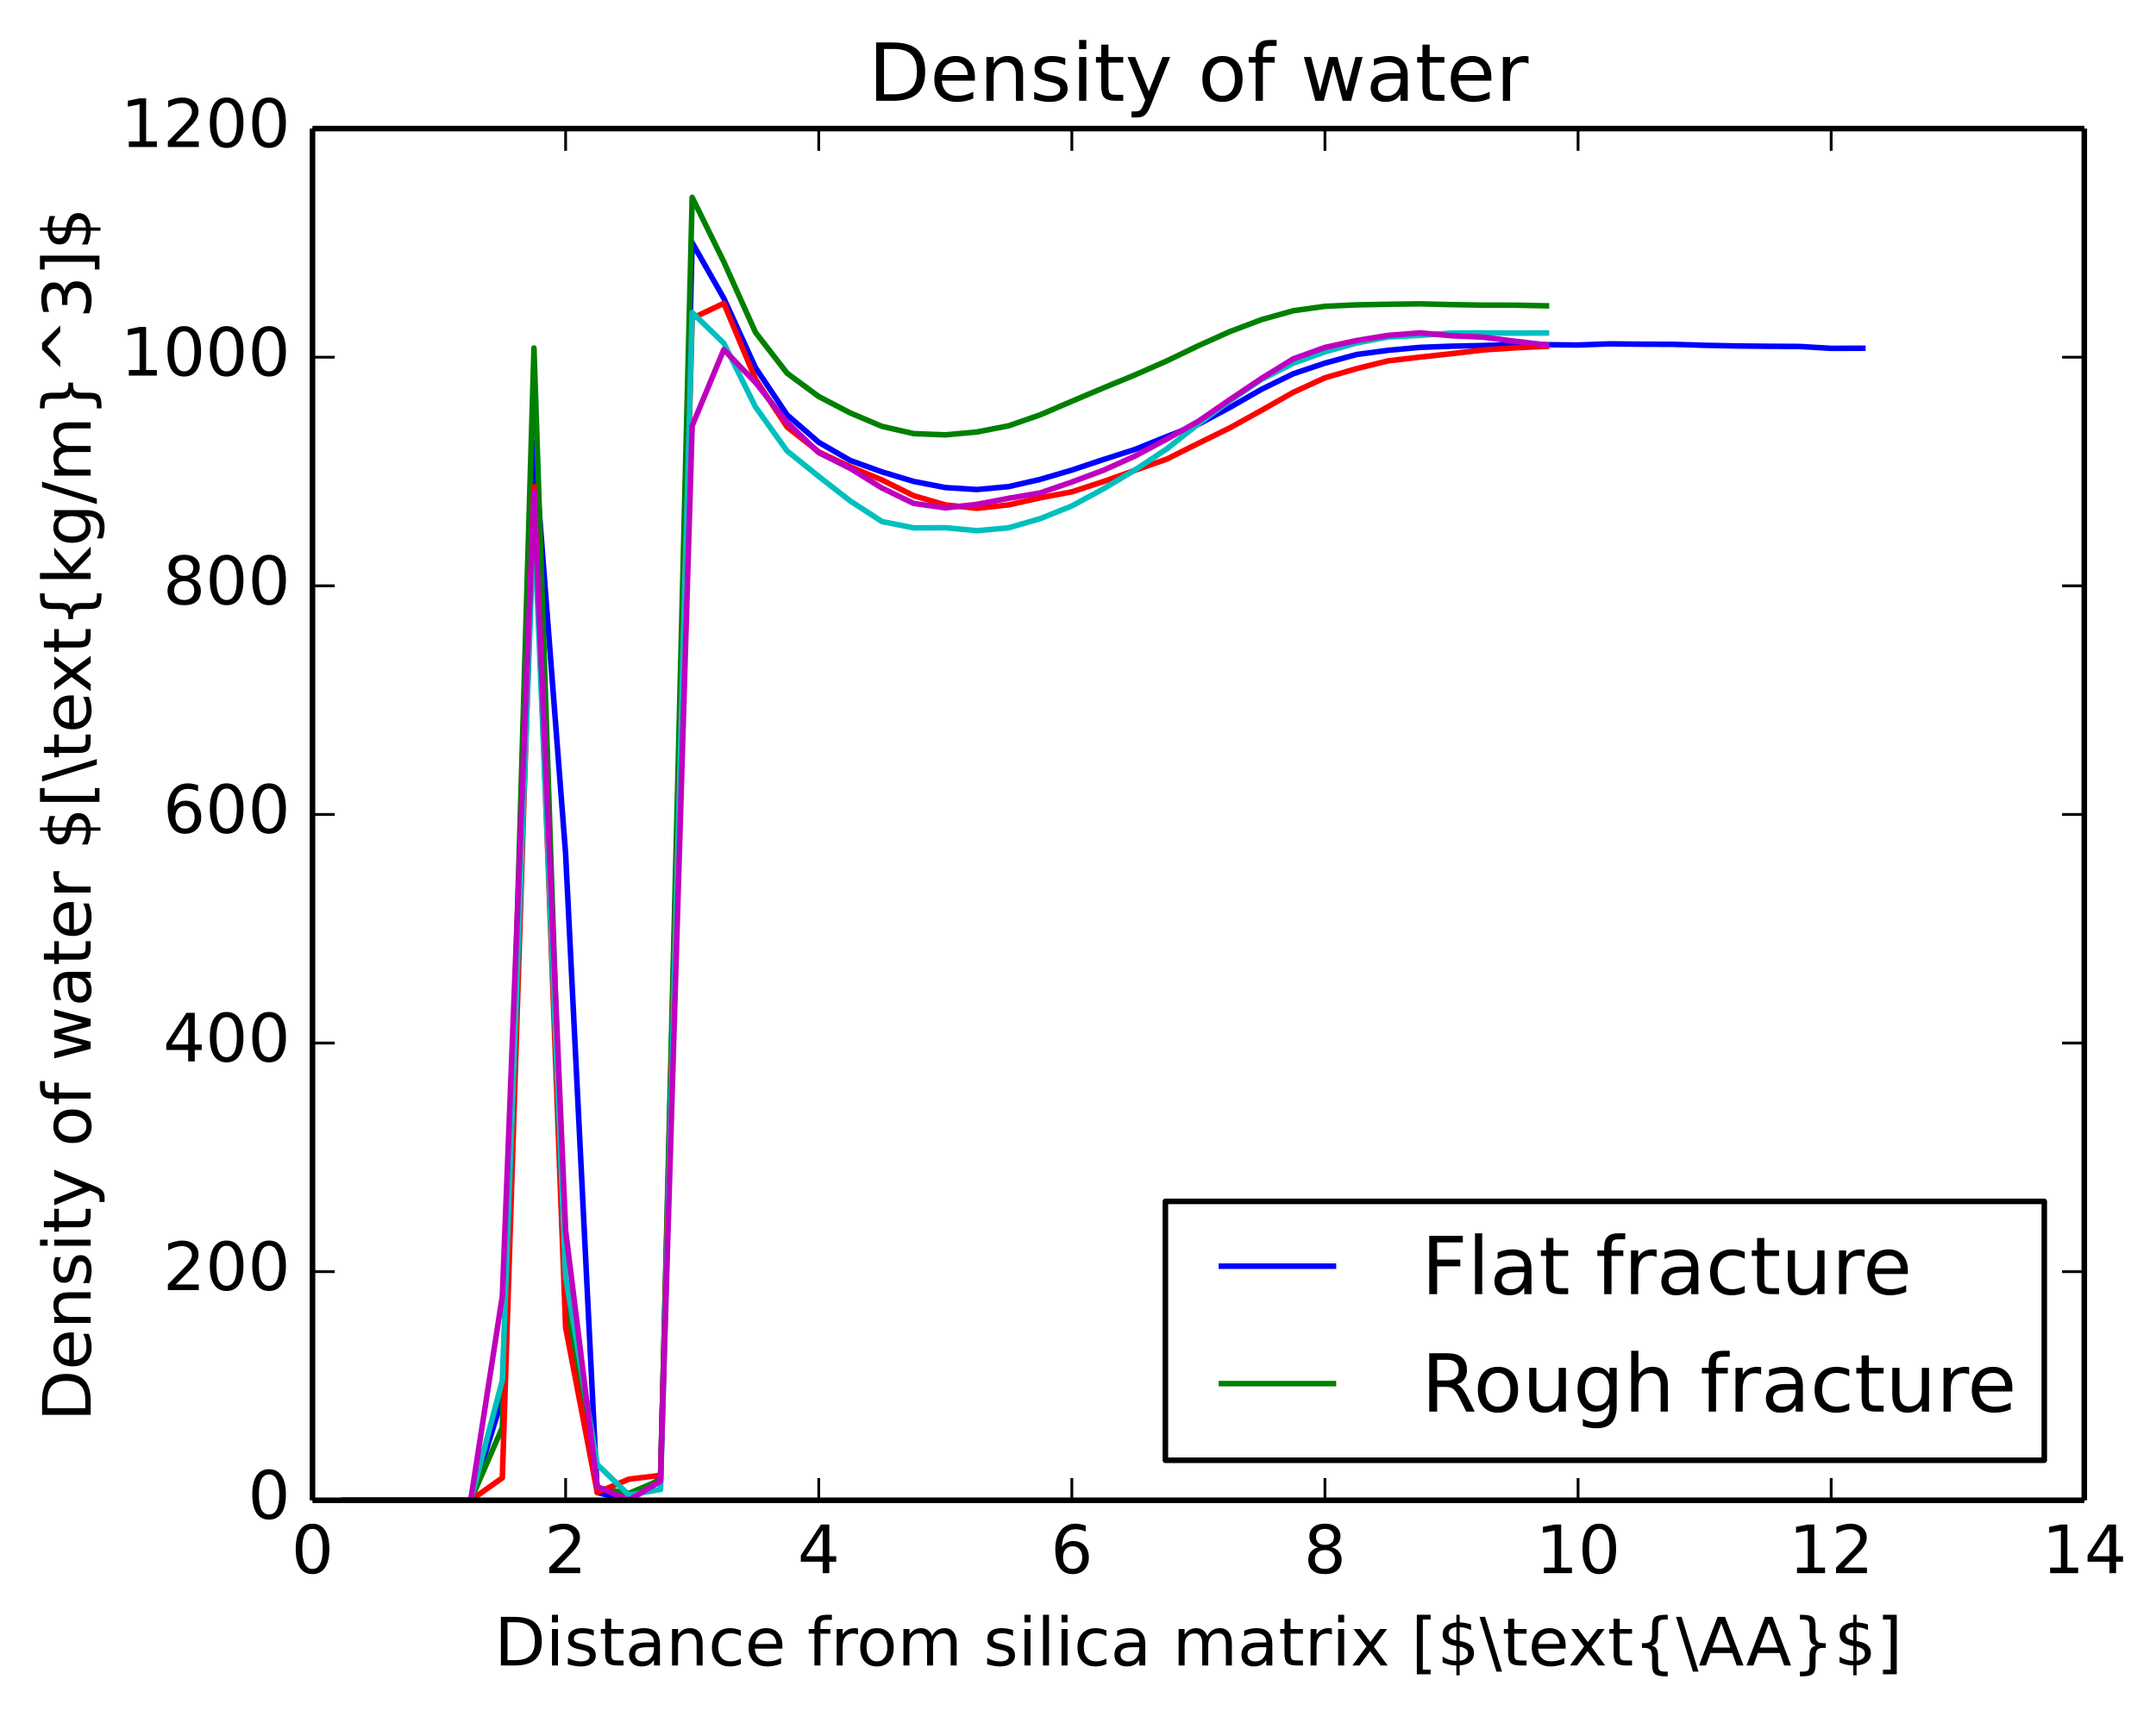
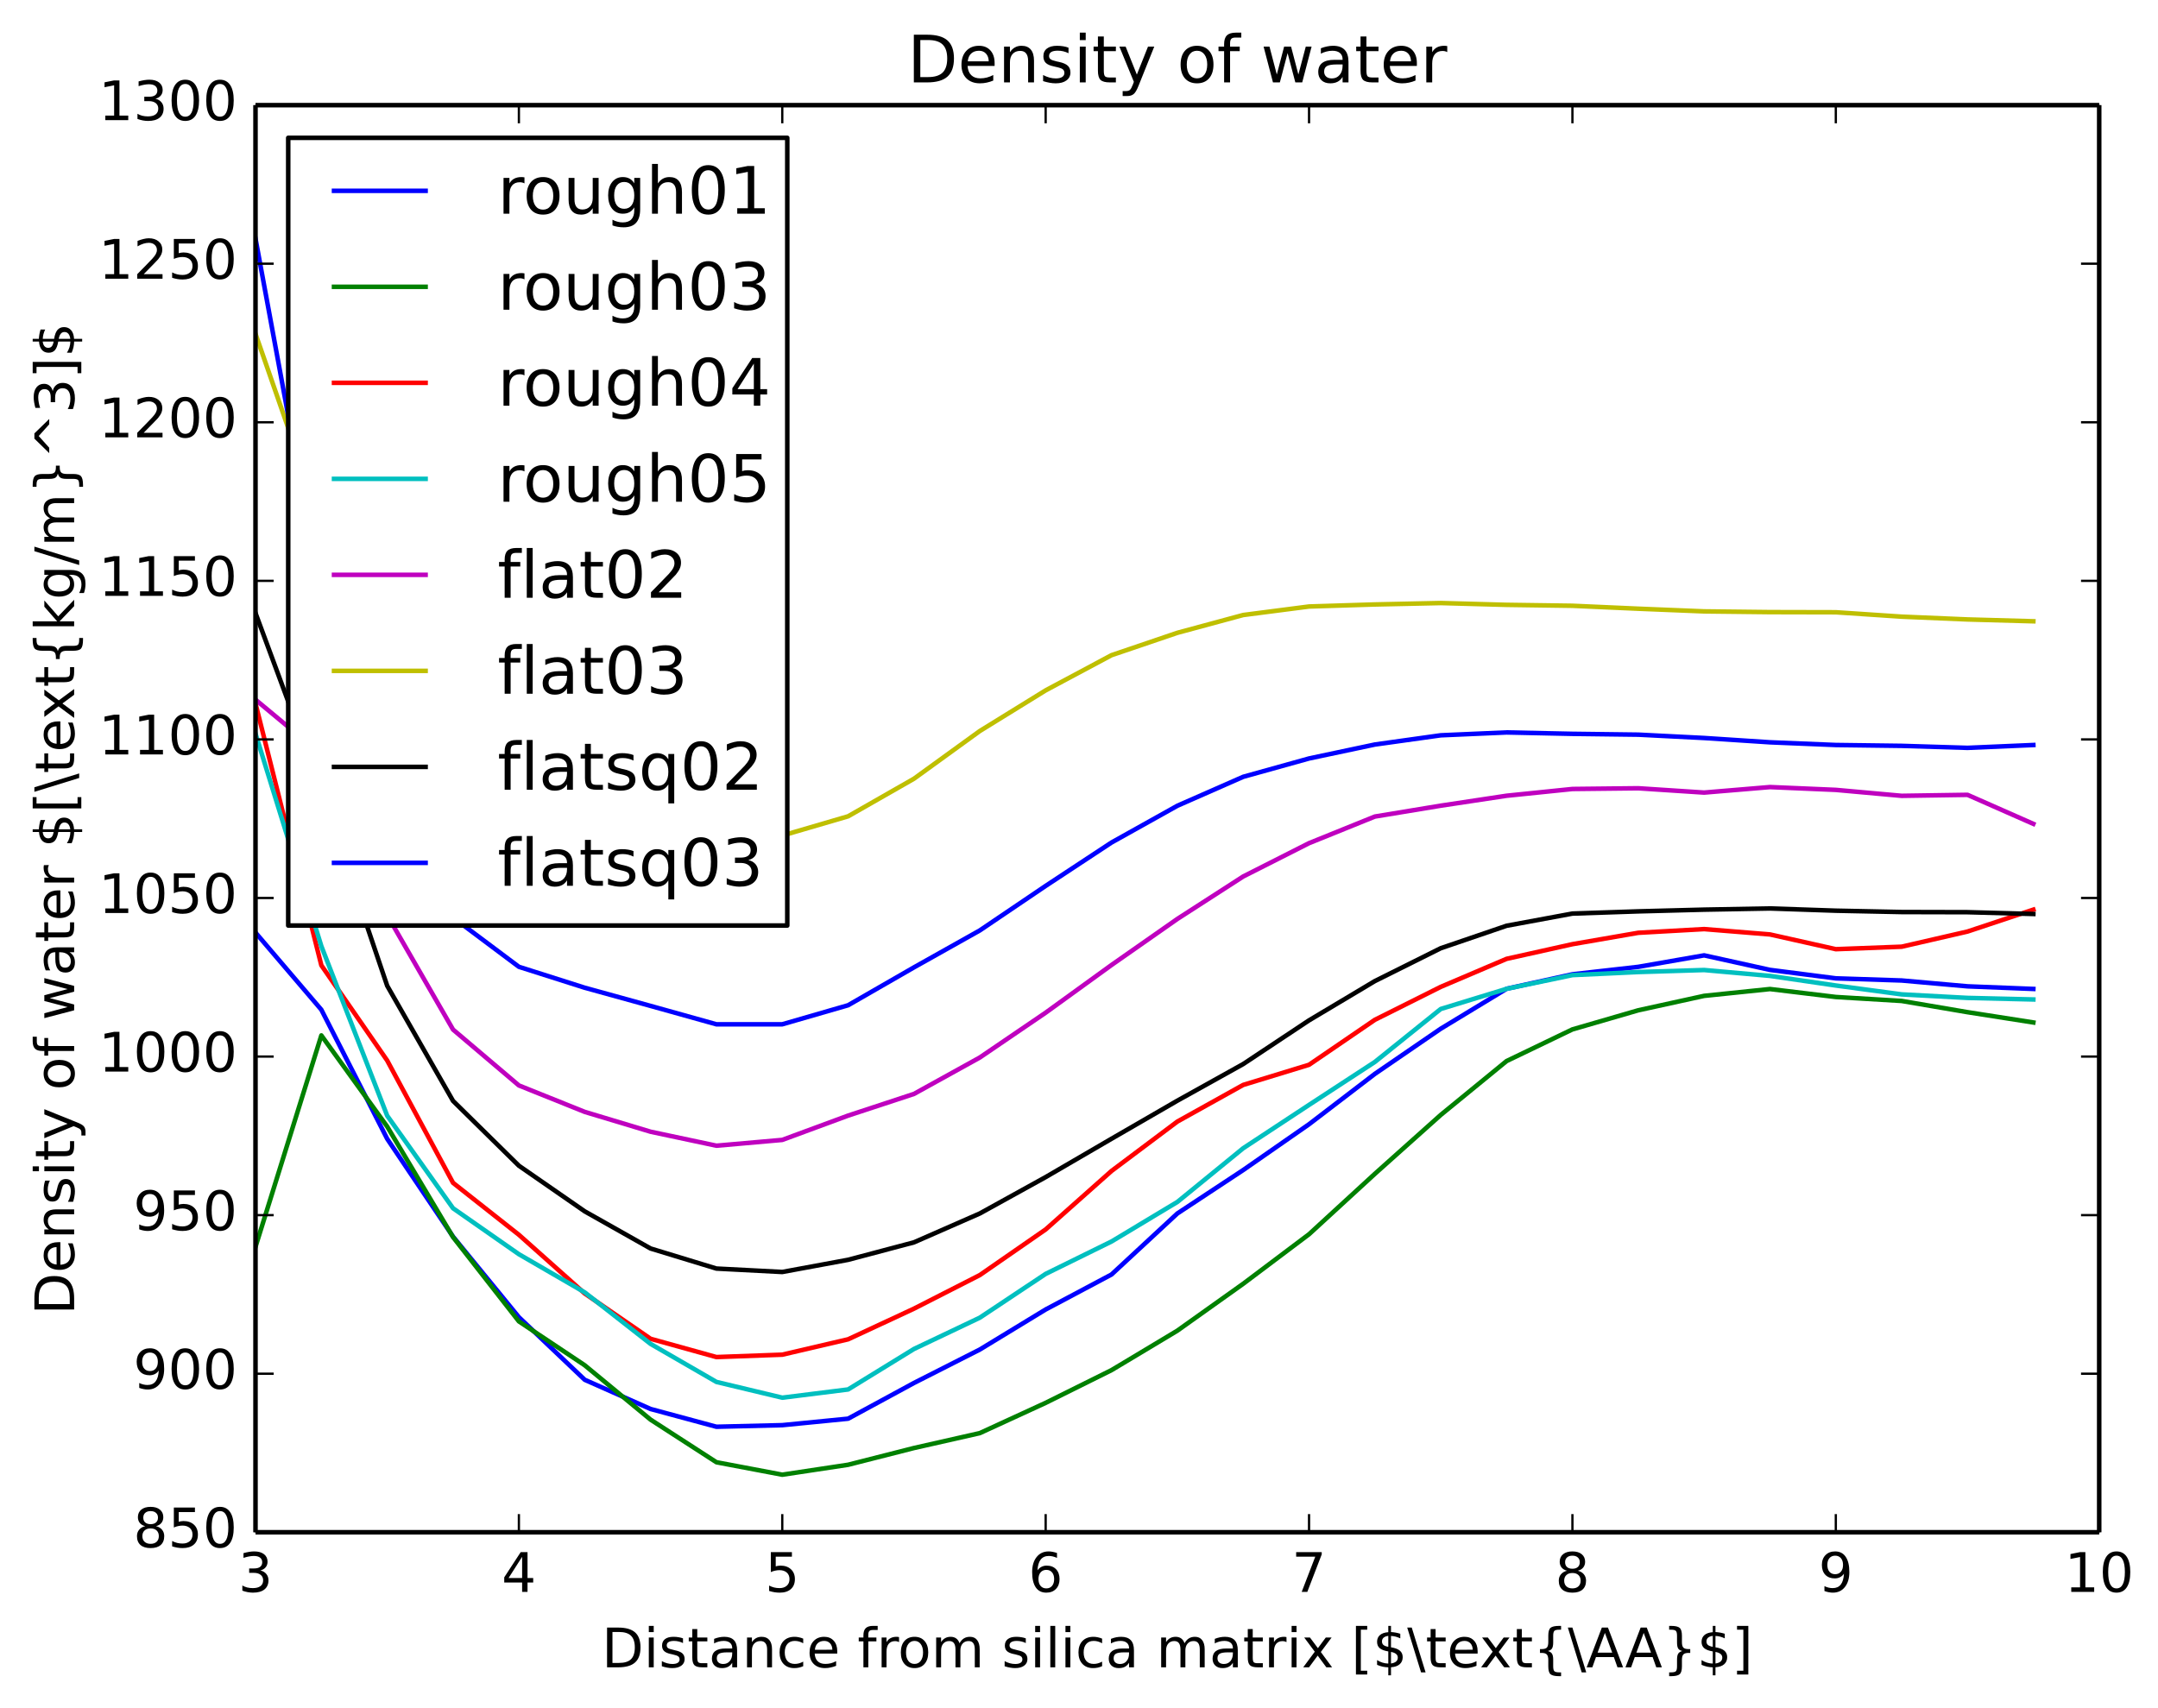
- <svg xmlns="http://www.w3.org/2000/svg" xmlns:xlink="http://www.w3.org/1999/xlink" height="309pt" version="1.1" viewBox="0 0 388 309" width="388pt">
+ <svg xmlns="http://www.w3.org/2000/svg" xmlns:xlink="http://www.w3.org/1999/xlink" height="376pt" version="1.1" viewBox="0 0 475 376" width="475pt">
  <defs>
    <style type="text/css">
*{stroke-linecap:butt;stroke-linejoin:round;}
  </style>
  </defs>
  <g id="figure_1">
    <g id="patch_1">
-       <path d=" M0 309.426 L388.935 309.426 L388.935 0 L0 0 z " style="fill:#ffffff;" />
+       <path d=" M0 376.751 L475.834 376.751 L475.834 0 L0 0 z " style="fill:#ffffff;" />
    </g>
    <g id="axes_1">
      <g id="patch_2">
-         <path d=" M56.239 269.999 L375.096 269.999 L375.096 23.142 L56.239 23.142 z " style="fill:#ffffff;" />
+         <path d=" M56.239 337.324 L462.057 337.324 L462.057 23.142 L56.239 23.142 z " style="fill:#ffffff;" />
      </g>
      <g id="line2d_1">
-         <path clip-path="url(#p6675aa2afc)" d=" M61.933 269.999 L67.626 269.999 L73.32 269.999 L79.014 269.999 L84.708 269.999 L90.402 251.629 L96.096 79.64 L101.79 153.677 L107.484 268.612 L113.178 269.999 L118.871 266.055 L124.565 43.682 L130.259 53.682 L135.953 66.155 L141.647 74.667 L147.341 79.601 L153.035 82.876 L158.729 84.925 L164.422 86.64 L170.116 87.745 L175.81 88.1 L181.504 87.574 L187.198 86.272 L192.892 84.6 L198.586 82.697 L204.28 80.87 L209.973 78.569 L215.667 76.355 L221.361 73.308 L227.055 70.045 L232.749 67.263 L238.443 65.349 L244.137 63.797 L249.831 63.04 L255.524 62.517 L261.218 62.303 L266.912 62.183 L272.606 62.016 L278.3 62.034 L283.994 62.09 L289.688 61.882 L295.382 61.945 L301.075 61.967 L306.769 62.141 L312.463 62.26 L318.157 62.317 L323.851 62.351 L329.545 62.691 L335.239 62.671" style="fill:none;stroke:#0000ff;stroke-linecap:square;" />
+         <path clip-path="url(#p5d401f91cd)" d=" M56.239 205.306 L70.732 222.287 L85.226 250.711 L99.719 272.243 L114.213 289.971 L128.706 303.753 L143.2 310.184 L157.693 314.095 L172.187 313.744 L186.68 312.317 L201.174 304.456 L215.667 297.098 L230.161 288.28 L244.654 280.578 L259.148 267.144 L273.641 257.582 L288.135 247.497 L302.628 236.406 L317.122 226.469 L331.615 217.676 L346.109 214.489 L360.602 212.848 L375.096 210.318 L389.589 213.518 L404.083 215.378 L418.576 215.852 L433.07 217.139 L447.563 217.71" style="fill:none;stroke:#0000ff;stroke-linecap:square;" />
      </g>
      <g id="line2d_2">
-         <path clip-path="url(#p6675aa2afc)" d=" M61.933 269.999 L67.626 269.999 L73.32 269.999 L79.014 269.999 L84.708 269.999 L90.402 256.918 L96.096 62.637 L101.79 234.595 L107.484 267.776 L113.178 268.768 L118.871 266.346 L124.565 35.52 L130.259 47.11 L135.953 59.804 L141.647 67.162 L147.341 71.366 L153.035 74.326 L158.729 76.735 L164.422 78.036 L170.116 78.258 L175.81 77.743 L181.504 76.632 L187.198 74.655 L192.892 72.211 L198.586 69.803 L204.28 67.459 L209.973 64.955 L215.667 62.216 L221.361 59.659 L227.055 57.511 L232.749 55.917 L238.443 55.124 L244.137 54.867 L249.831 54.755 L255.524 54.678 L261.218 54.823 L266.912 54.911 L272.606 54.921 L278.3 55.036" style="fill:none;stroke:#008000;stroke-linecap:square;" />
+         <path clip-path="url(#p5d401f91cd)" d=" M56.239 274.485 L70.732 227.943 L85.226 248.007 L99.719 272.338 L114.213 290.897 L128.706 300.56 L143.2 312.531 L157.693 321.907 L172.187 324.65 L186.68 322.463 L201.174 318.776 L215.667 315.496 L230.161 308.832 L244.654 301.633 L259.148 292.942 L273.641 282.62 L288.135 271.713 L302.628 258.408 L317.122 245.447 L331.615 233.587 L346.109 226.618 L360.602 222.411 L375.096 219.235 L389.589 217.733 L404.083 219.484 L418.576 220.357 L433.07 222.827 L447.563 225.094" style="fill:none;stroke:#008000;stroke-linecap:square;" />
      </g>
      <g id="line2d_3">
-         <path clip-path="url(#p6675aa2afc)" d=" M61.933 269.999 L67.626 269.999 L73.32 269.999 L79.014 269.999 L84.708 269.999 L90.402 265.958 L96.096 87.546 L101.79 238.901 L107.484 268.599 L113.178 266.199 L118.871 265.507 L124.565 57.291 L130.259 54.582 L135.953 68.226 L141.647 76.847 L147.341 81.33 L153.035 84.021 L158.729 86.375 L164.422 89.204 L170.116 90.865 L175.81 91.48 L181.504 90.862 L187.198 89.59 L192.892 88.513 L198.586 86.658 L204.28 84.628 L209.973 82.622 L215.667 79.779 L221.361 76.984 L227.055 73.827 L232.749 70.601 L238.443 67.989 L244.137 66.339 L249.831 64.934 L255.524 64.27 L261.218 63.65 L266.912 62.977 L272.606 62.6 L278.3 62.331" style="fill:none;stroke:#ff0000;stroke-linecap:square;" />
+         <path clip-path="url(#p5d401f91cd)" d=" M56.239 154.88 L70.732 212.513 L85.226 233.472 L99.719 260.396 L114.213 271.835 L128.706 284.754 L143.2 294.729 L157.693 298.753 L172.187 298.226 L186.68 294.843 L201.174 288.096 L215.667 280.705 L230.161 270.659 L244.654 257.785 L259.148 246.91 L273.641 238.842 L288.135 234.407 L302.628 224.505 L317.122 217.256 L331.615 211.085 L346.109 207.859 L360.602 205.35 L375.096 204.537 L389.589 205.712 L404.083 208.959 L418.576 208.412 L433.07 205.076 L447.563 200.253" style="fill:none;stroke:#ff0000;stroke-linecap:square;" />
      </g>
      <g id="line2d_4">
-         <path clip-path="url(#p6675aa2afc)" d=" M61.933 269.999 L67.626 269.999 L73.32 269.999 L79.014 269.999 L84.708 269.999 L90.402 248.425 L96.096 93.199 L101.79 229.748 L107.484 263.558 L113.178 269.054 L118.871 268.048 L124.565 56.244 L130.259 61.763 L135.953 73.226 L141.647 81.16 L147.341 85.741 L153.035 90.17 L158.729 93.864 L164.422 94.998 L170.116 94.973 L175.81 95.505 L181.504 94.984 L187.198 93.341 L192.892 91.052 L198.586 87.965 L204.28 84.56 L209.973 80.785 L215.667 76.285 L221.361 72.09 L227.055 68.269 L232.749 65.354 L238.443 63.319 L244.137 61.722 L249.831 60.656 L255.524 60.359 L261.218 59.935 L266.912 59.908 L272.606 59.956 L278.3 59.925" style="fill:none;stroke:#00bfbf;stroke-linecap:square;" />
+         <path clip-path="url(#p5d401f91cd)" d=" M56.239 161.503 L70.732 208.285 L85.226 245.618 L99.719 265.994 L114.213 276.111 L128.706 284.512 L143.2 295.854 L157.693 304.227 L172.187 307.696 L186.68 305.882 L201.174 296.972 L215.667 290.083 L230.161 280.442 L244.654 273.314 L259.148 264.61 L273.641 252.78 L288.135 243.239 L302.628 233.78 L317.122 222.125 L331.615 217.687 L346.109 214.668 L360.602 213.99 L375.096 213.546 L389.589 214.838 L404.083 216.958 L418.576 218.909 L433.07 219.686 L447.563 220.03" style="fill:none;stroke:#00bfbf;stroke-linecap:square;" />
      </g>
      <g id="line2d_5">
-         <path clip-path="url(#p6675aa2afc)" d=" M61.933 269.999 L67.626 269.999 L73.32 269.999 L79.014 269.999 L84.708 269.999 L90.402 233.239 L96.096 88.441 L101.79 221.438 L107.484 267.543 L113.178 269.999 L118.871 266.564 L124.565 76.627 L130.259 62.914 L135.953 68.825 L141.647 75.994 L147.341 81.463 L153.035 84.31 L158.729 87.837 L164.422 90.599 L170.116 91.407 L175.81 90.763 L181.504 89.677 L187.198 88.711 L192.892 86.747 L198.586 84.626 L204.28 82.065 L209.973 79.024 L215.667 75.81 L221.361 71.89 L227.055 68.071 L232.749 64.577 L238.443 62.523 L244.137 61.283 L249.831 60.348 L255.524 59.905 L261.218 60.421 L266.912 60.678 L272.606 61.406 L278.3 62.074" style="fill:none;stroke:#bf00bf;stroke-linecap:square;" />
+         <path clip-path="url(#p5d401f91cd)" d=" M56.239 154.029 L70.732 166.076 L85.226 201.474 L99.719 226.657 L114.213 238.956 L128.706 244.777 L143.2 249.144 L157.693 252.223 L172.187 250.947 L186.68 245.594 L201.174 240.824 L215.667 232.808 L230.161 222.939 L244.654 212.444 L259.148 202.303 L273.641 192.957 L288.135 185.619 L302.628 179.759 L317.122 177.367 L331.615 175.179 L346.109 173.691 L360.602 173.533 L375.096 174.484 L389.589 173.271 L404.083 173.89 L418.576 175.198 L433.07 174.979 L447.563 181.371" style="fill:none;stroke:#bf00bf;stroke-linecap:square;" />
+       </g>
+       <g id="line2d_6">
+         <path clip-path="url(#p5d401f91cd)" d=" M56.239 73.499 L70.732 115.203 L85.226 151.133 L99.719 173.511 L114.213 183.154 L128.706 186.965 L143.2 187.994 L157.693 187.919 L172.187 183.947 L186.68 179.706 L201.174 171.43 L215.667 160.93 L230.161 151.982 L244.654 144.238 L259.148 139.312 L273.641 135.393 L288.135 133.518 L302.628 133.068 L317.122 132.757 L331.615 133.155 L346.109 133.359 L360.602 134.004 L375.096 134.592 L389.589 134.755 L404.083 134.788 L418.576 135.755 L433.07 136.368 L447.563 136.772" style="fill:none;stroke:#bfbf00;stroke-linecap:square;" />
+       </g>
+       <g id="line2d_7">
+         <path clip-path="url(#p5d401f91cd)" d=" M56.239 134.97 L70.732 174.136 L85.226 217.017 L99.719 242.362 L114.213 256.629 L128.706 266.674 L143.2 274.852 L157.693 279.269 L172.187 280.022 L186.68 277.341 L201.174 273.499 L215.667 267.142 L230.161 259.134 L244.654 250.694 L259.148 242.313 L273.641 234.248 L288.135 224.626 L302.628 215.978 L317.122 208.75 L331.615 203.802 L346.109 201.118 L360.602 200.633 L375.096 200.255 L389.589 199.993 L404.083 200.484 L418.576 200.782 L433.07 200.817 L447.563 201.209" style="fill:none;stroke:#000000;stroke-linecap:square;" />
+       </g>
+       <g id="line2d_8">
+         <path clip-path="url(#p5d401f91cd)" d=" M56.239 52.534 L70.732 130.951 L85.226 176.451 L99.719 201.985 L114.213 212.838 L128.706 217.445 L143.2 221.449 L157.693 225.497 L172.187 225.494 L186.68 221.301 L201.174 212.964 L215.667 204.829 L230.161 195.026 L244.654 185.48 L259.148 177.388 L273.641 171.012 L288.135 166.975 L302.628 163.904 L317.122 161.875 L331.615 161.243 L346.109 161.551 L360.602 161.732 L375.096 162.467 L389.589 163.416 L404.083 164.01 L418.576 164.197 L433.07 164.637 L447.563 164.012" style="fill:none;stroke:#0000ff;stroke-linecap:square;" />
      </g>
      <g id="matplotlib.axis_1">
        <g id="xtick_1">
-           <g id="line2d_6">
+           <g id="line2d_9">
            <defs>
              <path d=" M0 0 L0 -4" id="m93b0483c22" style="stroke:#000000;stroke-width:0.5;" />
            </defs>
            <g>
-               <use style="stroke:#000000;stroke-width:0.5;" x="56.239" xlink:href="#m93b0483c22" y="269.999" />
-             </g>
-           </g>
-           <g id="line2d_7">
+               <use style="stroke:#000000;stroke-width:0.5;" x="56.239" xlink:href="#m93b0483c22" y="337.324" />
+             </g>
+           </g>
+           <g id="line2d_10">
            <defs>
              <path d=" M0 0 L0 4" id="m741efc42ff" style="stroke:#000000;stroke-width:0.5;" />
            </defs>
            <g>
              <use style="stroke:#000000;stroke-width:0.5;" x="56.239" xlink:href="#m741efc42ff" y="23.142" />
            </g>
          </g>
          <g id="text_1">
-             <text style="font-family:DejaVu Sans;font-size:12.0px;font-style:normal;text-anchor:middle;" transform="rotate(-0, 56.23875, 283.117)" x="56.239" y="283.117">0</text>
+             <text style="font-family:DejaVu Sans;font-size:12.0px;font-style:normal;text-anchor:middle;" transform="rotate(-0, 56.23875, 350.4417)" x="56.239" y="350.442">3</text>
          </g>
        </g>
        <g id="xtick_2">
-           <g id="line2d_8">
-             <g>
-               <use style="stroke:#000000;stroke-width:0.5;" x="101.79" xlink:href="#m93b0483c22" y="269.999" />
-             </g>
-           </g>
-           <g id="line2d_9">
-             <g>
-               <use style="stroke:#000000;stroke-width:0.5;" x="101.79" xlink:href="#m741efc42ff" y="23.142" />
+           <g id="line2d_11">
+             <g>
+               <use style="stroke:#000000;stroke-width:0.5;" x="114.213" xlink:href="#m93b0483c22" y="337.324" />
+             </g>
+           </g>
+           <g id="line2d_12">
+             <g>
+               <use style="stroke:#000000;stroke-width:0.5;" x="114.213" xlink:href="#m741efc42ff" y="23.142" />
            </g>
          </g>
          <g id="text_2">
-             <text style="font-family:DejaVu Sans;font-size:12.0px;font-style:normal;text-anchor:middle;" transform="rotate(-0, 101.7898, 283.117)" x="101.79" y="283.117">2</text>
+             <text style="font-family:DejaVu Sans;font-size:12.0px;font-style:normal;text-anchor:middle;" transform="rotate(-0, 114.2128, 350.4417)" x="114.213" y="350.442">4</text>
          </g>
        </g>
        <g id="xtick_3">
-           <g id="line2d_10">
-             <g>
-               <use style="stroke:#000000;stroke-width:0.5;" x="147.341" xlink:href="#m93b0483c22" y="269.999" />
-             </g>
-           </g>
-           <g id="line2d_11">
-             <g>
-               <use style="stroke:#000000;stroke-width:0.5;" x="147.341" xlink:href="#m741efc42ff" y="23.142" />
+           <g id="line2d_13">
+             <g>
+               <use style="stroke:#000000;stroke-width:0.5;" x="172.187" xlink:href="#m93b0483c22" y="337.324" />
+             </g>
+           </g>
+           <g id="line2d_14">
+             <g>
+               <use style="stroke:#000000;stroke-width:0.5;" x="172.187" xlink:href="#m741efc42ff" y="23.142" />
            </g>
          </g>
          <g id="text_3">
-             <text style="font-family:DejaVu Sans;font-size:12.0px;font-style:normal;text-anchor:middle;" transform="rotate(-0, 147.3408, 283.117)" x="147.341" y="283.117">4</text>
+             <text style="font-family:DejaVu Sans;font-size:12.0px;font-style:normal;text-anchor:middle;" transform="rotate(-0, 172.1868, 350.4417)" x="172.187" y="350.442">5</text>
          </g>
        </g>
        <g id="xtick_4">
-           <g id="line2d_12">
-             <g>
-               <use style="stroke:#000000;stroke-width:0.5;" x="192.892" xlink:href="#m93b0483c22" y="269.999" />
-             </g>
-           </g>
-           <g id="line2d_13">
-             <g>
-               <use style="stroke:#000000;stroke-width:0.5;" x="192.892" xlink:href="#m741efc42ff" y="23.142" />
+           <g id="line2d_15">
+             <g>
+               <use style="stroke:#000000;stroke-width:0.5;" x="230.161" xlink:href="#m93b0483c22" y="337.324" />
+             </g>
+           </g>
+           <g id="line2d_16">
+             <g>
+               <use style="stroke:#000000;stroke-width:0.5;" x="230.161" xlink:href="#m741efc42ff" y="23.142" />
            </g>
          </g>
          <g id="text_4">
-             <text style="font-family:DejaVu Sans;font-size:12.0px;font-style:normal;text-anchor:middle;" transform="rotate(-0, 192.8918, 283.117)" x="192.892" y="283.117">6</text>
+             <text style="font-family:DejaVu Sans;font-size:12.0px;font-style:normal;text-anchor:middle;" transform="rotate(-0, 230.1608, 350.4417)" x="230.161" y="350.442">6</text>
          </g>
        </g>
        <g id="xtick_5">
-           <g id="line2d_14">
-             <g>
-               <use style="stroke:#000000;stroke-width:0.5;" x="238.443" xlink:href="#m93b0483c22" y="269.999" />
-             </g>
-           </g>
-           <g id="line2d_15">
-             <g>
-               <use style="stroke:#000000;stroke-width:0.5;" x="238.443" xlink:href="#m741efc42ff" y="23.142" />
+           <g id="line2d_17">
+             <g>
+               <use style="stroke:#000000;stroke-width:0.5;" x="288.135" xlink:href="#m93b0483c22" y="337.324" />
+             </g>
+           </g>
+           <g id="line2d_18">
+             <g>
+               <use style="stroke:#000000;stroke-width:0.5;" x="288.135" xlink:href="#m741efc42ff" y="23.142" />
            </g>
          </g>
          <g id="text_5">
-             <text style="font-family:DejaVu Sans;font-size:12.0px;font-style:normal;text-anchor:middle;" transform="rotate(-0, 238.4428, 283.117)" x="238.443" y="283.117">8</text>
+             <text style="font-family:DejaVu Sans;font-size:12.0px;font-style:normal;text-anchor:middle;" transform="rotate(-0, 288.1349, 350.4417)" x="288.135" y="350.442">7</text>
          </g>
        </g>
        <g id="xtick_6">
-           <g id="line2d_16">
-             <g>
-               <use style="stroke:#000000;stroke-width:0.5;" x="283.994" xlink:href="#m93b0483c22" y="269.999" />
-             </g>
-           </g>
-           <g id="line2d_17">
-             <g>
-               <use style="stroke:#000000;stroke-width:0.5;" x="283.994" xlink:href="#m741efc42ff" y="23.142" />
+           <g id="line2d_19">
+             <g>
+               <use style="stroke:#000000;stroke-width:0.5;" x="346.109" xlink:href="#m93b0483c22" y="337.324" />
+             </g>
+           </g>
+           <g id="line2d_20">
+             <g>
+               <use style="stroke:#000000;stroke-width:0.5;" x="346.109" xlink:href="#m741efc42ff" y="23.142" />
            </g>
          </g>
          <g id="text_6">
-             <text style="font-family:DejaVu Sans;font-size:12.0px;font-style:normal;text-anchor:middle;" transform="rotate(-0, 283.9939, 283.117)" x="283.994" y="283.117">10</text>
+             <text style="font-family:DejaVu Sans;font-size:12.0px;font-style:normal;text-anchor:middle;" transform="rotate(-0, 346.1089, 350.4417)" x="346.109" y="350.442">8</text>
          </g>
        </g>
        <g id="xtick_7">
-           <g id="line2d_18">
-             <g>
-               <use style="stroke:#000000;stroke-width:0.5;" x="329.545" xlink:href="#m93b0483c22" y="269.999" />
-             </g>
-           </g>
-           <g id="line2d_19">
-             <g>
-               <use style="stroke:#000000;stroke-width:0.5;" x="329.545" xlink:href="#m741efc42ff" y="23.142" />
+           <g id="line2d_21">
+             <g>
+               <use style="stroke:#000000;stroke-width:0.5;" x="404.083" xlink:href="#m93b0483c22" y="337.324" />
+             </g>
+           </g>
+           <g id="line2d_22">
+             <g>
+               <use style="stroke:#000000;stroke-width:0.5;" x="404.083" xlink:href="#m741efc42ff" y="23.142" />
            </g>
          </g>
          <g id="text_7">
-             <text style="font-family:DejaVu Sans;font-size:12.0px;font-style:normal;text-anchor:middle;" transform="rotate(-0, 329.5449, 283.117)" x="329.545" y="283.117">12</text>
+             <text style="font-family:DejaVu Sans;font-size:12.0px;font-style:normal;text-anchor:middle;" transform="rotate(-0, 404.0829, 350.4417)" x="404.083" y="350.442">9</text>
          </g>
        </g>
        <g id="xtick_8">
-           <g id="line2d_20">
-             <g>
-               <use style="stroke:#000000;stroke-width:0.5;" x="375.096" xlink:href="#m93b0483c22" y="269.999" />
-             </g>
-           </g>
-           <g id="line2d_21">
-             <g>
-               <use style="stroke:#000000;stroke-width:0.5;" x="375.096" xlink:href="#m741efc42ff" y="23.142" />
+           <g id="line2d_23">
+             <g>
+               <use style="stroke:#000000;stroke-width:0.5;" x="462.057" xlink:href="#m93b0483c22" y="337.324" />
+             </g>
+           </g>
+           <g id="line2d_24">
+             <g>
+               <use style="stroke:#000000;stroke-width:0.5;" x="462.057" xlink:href="#m741efc42ff" y="23.142" />
            </g>
          </g>
          <g id="text_8">
-             <text style="font-family:DejaVu Sans;font-size:12.0px;font-style:normal;text-anchor:middle;" transform="rotate(-0, 375.0959, 283.117)" x="375.096" y="283.117">14</text>
+             <text style="font-family:DejaVu Sans;font-size:12.0px;font-style:normal;text-anchor:middle;" transform="rotate(-0, 462.0569, 350.4417)" x="462.057" y="350.442">10</text>
          </g>
        </g>
        <g id="text_9">
-           <text style="font-family:DejaVu Sans;font-size:12.0px;font-style:normal;text-anchor:middle;" transform="rotate(-0, 215.6673, 299.7308)" x="215.667" y="299.731">Distance from silica matrix [$\text{\AA}$]</text>
+           <text style="font-family:DejaVu Sans;font-size:12.0px;font-style:normal;text-anchor:middle;" transform="rotate(-0, 259.1478, 367.0554)" x="259.148" y="367.055">Distance from silica matrix [$\text{\AA}$]</text>
        </g>
      </g>
      <g id="matplotlib.axis_2">
        <g id="ytick_1">
-           <g id="line2d_22">
+           <g id="line2d_25">
            <defs>
              <path d=" M0 0 L4 0" id="m728421d6d4" style="stroke:#000000;stroke-width:0.5;" />
            </defs>
            <g>
-               <use style="stroke:#000000;stroke-width:0.5;" x="56.239" xlink:href="#m728421d6d4" y="269.999" />
-             </g>
-           </g>
-           <g id="line2d_23">
+               <use style="stroke:#000000;stroke-width:0.5;" x="56.239" xlink:href="#m728421d6d4" y="337.324" />
+             </g>
+           </g>
+           <g id="line2d_26">
            <defs>
              <path d=" M0 0 L-4 0" id="mcb0005524f" style="stroke:#000000;stroke-width:0.5;" />
            </defs>
            <g>
-               <use style="stroke:#000000;stroke-width:0.5;" x="375.096" xlink:href="#mcb0005524f" y="269.999" />
+               <use style="stroke:#000000;stroke-width:0.5;" x="462.057" xlink:href="#mcb0005524f" y="337.324" />
            </g>
          </g>
          <g id="text_10">
-             <text style="font-family:DejaVu Sans;font-size:12.0px;font-style:normal;text-anchor:end;" transform="rotate(-0, 52.23875, 273.3101)" x="52.239" y="273.31">0</text>
+             <text style="font-family:DejaVu Sans;font-size:12.0px;font-style:normal;text-anchor:end;" transform="rotate(-0, 52.23875, 340.6348)" x="52.239" y="340.635">850</text>
          </g>
        </g>
        <g id="ytick_2">
-           <g id="line2d_24">
-             <g>
-               <use style="stroke:#000000;stroke-width:0.5;" x="56.239" xlink:href="#m728421d6d4" y="228.856" />
-             </g>
-           </g>
-           <g id="line2d_25">
-             <g>
-               <use style="stroke:#000000;stroke-width:0.5;" x="375.096" xlink:href="#mcb0005524f" y="228.856" />
+           <g id="line2d_27">
+             <g>
+               <use style="stroke:#000000;stroke-width:0.5;" x="56.239" xlink:href="#m728421d6d4" y="302.414" />
+             </g>
+           </g>
+           <g id="line2d_28">
+             <g>
+               <use style="stroke:#000000;stroke-width:0.5;" x="462.057" xlink:href="#mcb0005524f" y="302.414" />
            </g>
          </g>
          <g id="text_11">
-             <text style="font-family:DejaVu Sans;font-size:12.0px;font-style:normal;text-anchor:end;" transform="rotate(-0, 52.23875, 232.1673)" x="52.239" y="232.167">200</text>
+             <text style="font-family:DejaVu Sans;font-size:12.0px;font-style:normal;text-anchor:end;" transform="rotate(-0, 52.23875, 305.7257)" x="52.239" y="305.726">900</text>
          </g>
        </g>
        <g id="ytick_3">
-           <g id="line2d_26">
-             <g>
-               <use style="stroke:#000000;stroke-width:0.5;" x="56.239" xlink:href="#m728421d6d4" y="187.713" />
-             </g>
-           </g>
-           <g id="line2d_27">
-             <g>
-               <use style="stroke:#000000;stroke-width:0.5;" x="375.096" xlink:href="#mcb0005524f" y="187.713" />
+           <g id="line2d_29">
+             <g>
+               <use style="stroke:#000000;stroke-width:0.5;" x="56.239" xlink:href="#m728421d6d4" y="267.505" />
+             </g>
+           </g>
+           <g id="line2d_30">
+             <g>
+               <use style="stroke:#000000;stroke-width:0.5;" x="462.057" xlink:href="#mcb0005524f" y="267.505" />
            </g>
          </g>
          <g id="text_12">
-             <text style="font-family:DejaVu Sans;font-size:12.0px;font-style:normal;text-anchor:end;" transform="rotate(-0, 52.23875, 191.0244)" x="52.239" y="191.024">400</text>
+             <text style="font-family:DejaVu Sans;font-size:12.0px;font-style:normal;text-anchor:end;" transform="rotate(-0, 52.23875, 270.8166)" x="52.239" y="270.817">950</text>
          </g>
        </g>
        <g id="ytick_4">
-           <g id="line2d_28">
-             <g>
-               <use style="stroke:#000000;stroke-width:0.5;" x="56.239" xlink:href="#m728421d6d4" y="146.57" />
-             </g>
-           </g>
-           <g id="line2d_29">
-             <g>
-               <use style="stroke:#000000;stroke-width:0.5;" x="375.096" xlink:href="#mcb0005524f" y="146.57" />
+           <g id="line2d_31">
+             <g>
+               <use style="stroke:#000000;stroke-width:0.5;" x="56.239" xlink:href="#m728421d6d4" y="232.596" />
+             </g>
+           </g>
+           <g id="line2d_32">
+             <g>
+               <use style="stroke:#000000;stroke-width:0.5;" x="462.057" xlink:href="#mcb0005524f" y="232.596" />
            </g>
          </g>
          <g id="text_13">
-             <text style="font-family:DejaVu Sans;font-size:12.0px;font-style:normal;text-anchor:end;" transform="rotate(-0, 52.23875, 149.8816)" x="52.239" y="149.882">600</text>
+             <text style="font-family:DejaVu Sans;font-size:12.0px;font-style:normal;text-anchor:end;" transform="rotate(-0, 52.23875, 235.9075)" x="52.239" y="235.908">1000</text>
          </g>
        </g>
        <g id="ytick_5">
-           <g id="line2d_30">
-             <g>
-               <use style="stroke:#000000;stroke-width:0.5;" x="56.239" xlink:href="#m728421d6d4" y="105.427" />
-             </g>
-           </g>
-           <g id="line2d_31">
-             <g>
-               <use style="stroke:#000000;stroke-width:0.5;" x="375.096" xlink:href="#mcb0005524f" y="105.427" />
+           <g id="line2d_33">
+             <g>
+               <use style="stroke:#000000;stroke-width:0.5;" x="56.239" xlink:href="#m728421d6d4" y="197.687" />
+             </g>
+           </g>
+           <g id="line2d_34">
+             <g>
+               <use style="stroke:#000000;stroke-width:0.5;" x="462.057" xlink:href="#mcb0005524f" y="197.687" />
            </g>
          </g>
          <g id="text_14">
-             <text style="font-family:DejaVu Sans;font-size:12.0px;font-style:normal;text-anchor:end;" transform="rotate(-0, 52.23875, 108.7387)" x="52.239" y="108.739">800</text>
+             <text style="font-family:DejaVu Sans;font-size:12.0px;font-style:normal;text-anchor:end;" transform="rotate(-0, 52.23875, 200.9985)" x="52.239" y="200.998">1050</text>
          </g>
        </g>
        <g id="ytick_6">
-           <g id="line2d_32">
-             <g>
-               <use style="stroke:#000000;stroke-width:0.5;" x="56.239" xlink:href="#m728421d6d4" y="64.285" />
-             </g>
-           </g>
-           <g id="line2d_33">
-             <g>
-               <use style="stroke:#000000;stroke-width:0.5;" x="375.096" xlink:href="#mcb0005524f" y="64.285" />
+           <g id="line2d_35">
+             <g>
+               <use style="stroke:#000000;stroke-width:0.5;" x="56.239" xlink:href="#m728421d6d4" y="162.778" />
+             </g>
+           </g>
+           <g id="line2d_36">
+             <g>
+               <use style="stroke:#000000;stroke-width:0.5;" x="462.057" xlink:href="#mcb0005524f" y="162.778" />
            </g>
          </g>
          <g id="text_15">
-             <text style="font-family:DejaVu Sans;font-size:12.0px;font-style:normal;text-anchor:end;" transform="rotate(-0, 52.23875, 67.59586)" x="52.239" y="67.596">1000</text>
+             <text style="font-family:DejaVu Sans;font-size:12.0px;font-style:normal;text-anchor:end;" transform="rotate(-0, 52.23875, 166.0894)" x="52.239" y="166.089">1100</text>
          </g>
        </g>
        <g id="ytick_7">
-           <g id="line2d_34">
+           <g id="line2d_37">
+             <g>
+               <use style="stroke:#000000;stroke-width:0.5;" x="56.239" xlink:href="#m728421d6d4" y="127.869" />
+             </g>
+           </g>
+           <g id="line2d_38">
+             <g>
+               <use style="stroke:#000000;stroke-width:0.5;" x="462.057" xlink:href="#mcb0005524f" y="127.869" />
+             </g>
+           </g>
+           <g id="text_16">
+             <text style="font-family:DejaVu Sans;font-size:12.0px;font-style:normal;text-anchor:end;" transform="rotate(-0, 52.23875, 131.1803)" x="52.239" y="131.18">1150</text>
+           </g>
+         </g>
+         <g id="ytick_8">
+           <g id="line2d_39">
+             <g>
+               <use style="stroke:#000000;stroke-width:0.5;" x="56.239" xlink:href="#m728421d6d4" y="92.96" />
+             </g>
+           </g>
+           <g id="line2d_40">
+             <g>
+               <use style="stroke:#000000;stroke-width:0.5;" x="462.057" xlink:href="#mcb0005524f" y="92.96" />
+             </g>
+           </g>
+           <g id="text_17">
+             <text style="font-family:DejaVu Sans;font-size:12.0px;font-style:normal;text-anchor:end;" transform="rotate(-0, 52.23875, 96.27118)" x="52.239" y="96.271">1200</text>
+           </g>
+         </g>
+         <g id="ytick_9">
+           <g id="line2d_41">
+             <g>
+               <use style="stroke:#000000;stroke-width:0.5;" x="56.239" xlink:href="#m728421d6d4" y="58.051" />
+             </g>
+           </g>
+           <g id="line2d_42">
+             <g>
+               <use style="stroke:#000000;stroke-width:0.5;" x="462.057" xlink:href="#mcb0005524f" y="58.051" />
+             </g>
+           </g>
+           <g id="text_18">
+             <text style="font-family:DejaVu Sans;font-size:12.0px;font-style:normal;text-anchor:end;" transform="rotate(-0, 52.23875, 61.36209)" x="52.239" y="61.362">1250</text>
+           </g>
+         </g>
+         <g id="ytick_10">
+           <g id="line2d_43">
            <g>
              <use style="stroke:#000000;stroke-width:0.5;" x="56.239" xlink:href="#m728421d6d4" y="23.142" />
            </g>
          </g>
-           <g id="line2d_35">
-             <g>
-               <use style="stroke:#000000;stroke-width:0.5;" x="375.096" xlink:href="#mcb0005524f" y="23.142" />
-             </g>
-           </g>
-           <g id="text_16">
-             <text style="font-family:DejaVu Sans;font-size:12.0px;font-style:normal;text-anchor:end;" transform="rotate(-0, 52.23875, 26.453)" x="52.239" y="26.453">1200</text>
-           </g>
-         </g>
-         <g id="text_17">
-           <text style="font-family:DejaVu Sans;font-size:12.0px;font-style:normal;text-anchor:middle;" transform="rotate(-90, 16.31812, 146.5703)" x="16.318" y="146.57">Density of water $[\text{kg/m}^3]$</text>
+           <g id="line2d_44">
+             <g>
+               <use style="stroke:#000000;stroke-width:0.5;" x="462.057" xlink:href="#mcb0005524f" y="23.142" />
+             </g>
+           </g>
+           <g id="text_19">
+             <text style="font-family:DejaVu Sans;font-size:12.0px;font-style:normal;text-anchor:end;" transform="rotate(-0, 52.23875, 26.453)" x="52.239" y="26.453">1300</text>
+           </g>
+         </g>
+         <g id="text_20">
+           <text style="font-family:DejaVu Sans;font-size:12.0px;font-style:normal;text-anchor:middle;" transform="rotate(-90, 16.31812, 180.2327)" x="16.318" y="180.233">Density of water $[\text{kg/m}^3]$</text>
        </g>
      </g>
      <g id="patch_3">
-         <path d=" M56.239 23.142 L375.096 23.142" style="fill:none;stroke:#000000;" />
+         <path d=" M56.239 23.142 L462.057 23.142" style="fill:none;stroke:#000000;" />
      </g>
      <g id="patch_4">
-         <path d=" M375.096 269.999 L375.096 23.142" style="fill:none;stroke:#000000;" />
+         <path d=" M462.057 337.324 L462.057 23.142" style="fill:none;stroke:#000000;" />
      </g>
      <g id="patch_5">
-         <path d=" M56.239 269.999 L375.096 269.999" style="fill:none;stroke:#000000;" />
+         <path d=" M56.239 337.324 L462.057 337.324" style="fill:none;stroke:#000000;" />
      </g>
      <g id="patch_6">
-         <path d=" M56.239 269.999 L56.239 23.142" style="fill:none;stroke:#000000;" />
-       </g>
-       <g id="text_18">
-         <text style="font-family:DejaVu Sans;font-size:14.4px;font-style:normal;text-anchor:middle;" transform="rotate(-0, 215.6673, 18.14175)" x="215.667" y="18.142">Density of water</text>
+         <path d=" M56.239 337.324 L56.239 23.142" style="fill:none;stroke:#000000;" />
+       </g>
+       <g id="text_21">
+         <text style="font-family:DejaVu Sans;font-size:14.4px;font-style:normal;text-anchor:middle;" transform="rotate(-0, 259.1478, 18.14175)" x="259.148" y="18.142">Density of water</text>
      </g>
      <g id="legend_1">
        <g id="patch_7">
-           <path d=" M209.725 262.799 L367.896 262.799 L367.896 216.206 L209.725 216.206 L209.725 262.799 z " style="fill:#ffffff;stroke:#000000;" />
-         </g>
-         <g id="line2d_36">
-           <path d=" M219.805 227.868 L239.965 227.868" style="fill:none;stroke:#0000ff;stroke-linecap:square;" />
-         </g>
-         <g id="line2d_37" />
-         <g id="text_19">
-           <text style="font-family:DejaVu Sans;font-size:14.4px;font-style:normal;text-anchor:start;" transform="rotate(-0, 255.8054, 232.9076)" x="255.805" y="232.908">Flat fracture</text>
-         </g>
-         <g id="line2d_38">
-           <path d=" M219.805 249.004 L239.965 249.004" style="fill:none;stroke:#008000;stroke-linecap:square;" />
-         </g>
-         <g id="line2d_39" />
-         <g id="text_20">
-           <text style="font-family:DejaVu Sans;font-size:14.4px;font-style:normal;text-anchor:start;" transform="rotate(-0, 255.8054, 254.0441)" x="255.805" y="254.044">Rough fracture</text>
+           <path d=" M63.439 203.754 L173.288 203.754 L173.288 30.342 L63.439 30.342 L63.439 203.754 z " style="fill:#ffffff;stroke:#000000;" />
+         </g>
+         <g id="line2d_45">
+           <path d=" M73.519 42.004 L93.679 42.004" style="fill:none;stroke:#0000ff;stroke-linecap:square;" />
+         </g>
+         <g id="line2d_46" />
+         <g id="text_22">
+           <text style="font-family:DejaVu Sans;font-size:14.4px;font-style:normal;text-anchor:start;" transform="rotate(-0, 109.5187, 47.0435)" x="109.519" y="47.044">rough01</text>
+         </g>
+         <g id="line2d_47">
+           <path d=" M73.519 63.14 L93.679 63.14" style="fill:none;stroke:#008000;stroke-linecap:square;" />
+         </g>
+         <g id="line2d_48" />
+         <g id="text_23">
+           <text style="font-family:DejaVu Sans;font-size:14.4px;font-style:normal;text-anchor:start;" transform="rotate(-0, 109.5187, 68.18)" x="109.519" y="68.18">rough03</text>
+         </g>
+         <g id="line2d_49">
+           <path d=" M73.519 84.276 L93.679 84.276" style="fill:none;stroke:#ff0000;stroke-linecap:square;" />
+         </g>
+         <g id="line2d_50" />
+         <g id="text_24">
+           <text style="font-family:DejaVu Sans;font-size:14.4px;font-style:normal;text-anchor:start;" transform="rotate(-0, 109.5187, 89.3165)" x="109.519" y="89.317">rough04</text>
+         </g>
+         <g id="line2d_51">
+           <path d=" M73.519 105.413 L93.679 105.413" style="fill:none;stroke:#00bfbf;stroke-linecap:square;" />
+         </g>
+         <g id="line2d_52" />
+         <g id="text_25">
+           <text style="font-family:DejaVu Sans;font-size:14.4px;font-style:normal;text-anchor:start;" transform="rotate(-0, 109.5187, 110.453)" x="109.519" y="110.453">rough05</text>
+         </g>
+         <g id="line2d_53">
+           <path d=" M73.519 126.549 L93.679 126.549" style="fill:none;stroke:#bf00bf;stroke-linecap:square;" />
+         </g>
+         <g id="line2d_54" />
+         <g id="text_26">
+           <text style="font-family:DejaVu Sans;font-size:14.4px;font-style:normal;text-anchor:start;" transform="rotate(-0, 109.5187, 131.5895)" x="109.519" y="131.589">flat02</text>
+         </g>
+         <g id="line2d_55">
+           <path d=" M73.519 147.686 L93.679 147.686" style="fill:none;stroke:#bfbf00;stroke-linecap:square;" />
+         </g>
+         <g id="line2d_56" />
+         <g id="text_27">
+           <text style="font-family:DejaVu Sans;font-size:14.4px;font-style:normal;text-anchor:start;" transform="rotate(-0, 109.5187, 152.726)" x="109.519" y="152.726">flat03</text>
+         </g>
+         <g id="line2d_57">
+           <path d=" M73.519 168.822 L93.679 168.822" style="fill:none;stroke:#000000;stroke-linecap:square;" />
+         </g>
+         <g id="line2d_58" />
+         <g id="text_28">
+           <text style="font-family:DejaVu Sans;font-size:14.4px;font-style:normal;text-anchor:start;" transform="rotate(-0, 109.5187, 173.8625)" x="109.519" y="173.863">flatsq02</text>
+         </g>
+         <g id="line2d_59">
+           <path d=" M73.519 189.959 L93.679 189.959" style="fill:none;stroke:#0000ff;stroke-linecap:square;" />
+         </g>
+         <g id="line2d_60" />
+         <g id="text_29">
+           <text style="font-family:DejaVu Sans;font-size:14.4px;font-style:normal;text-anchor:start;" transform="rotate(-0, 109.5187, 194.999)" x="109.519" y="194.999">flatsq03</text>
        </g>
      </g>
    </g>
  </g>
  <defs>
-     <clipPath id="p6675aa2afc">
-       <rect height="246.857" width="318.857" x="56.239" y="23.142" />
+     <clipPath id="p5d401f91cd">
+       <rect height="314.182" width="405.818" x="56.239" y="23.142" />
    </clipPath>
  </defs>
</svg>
